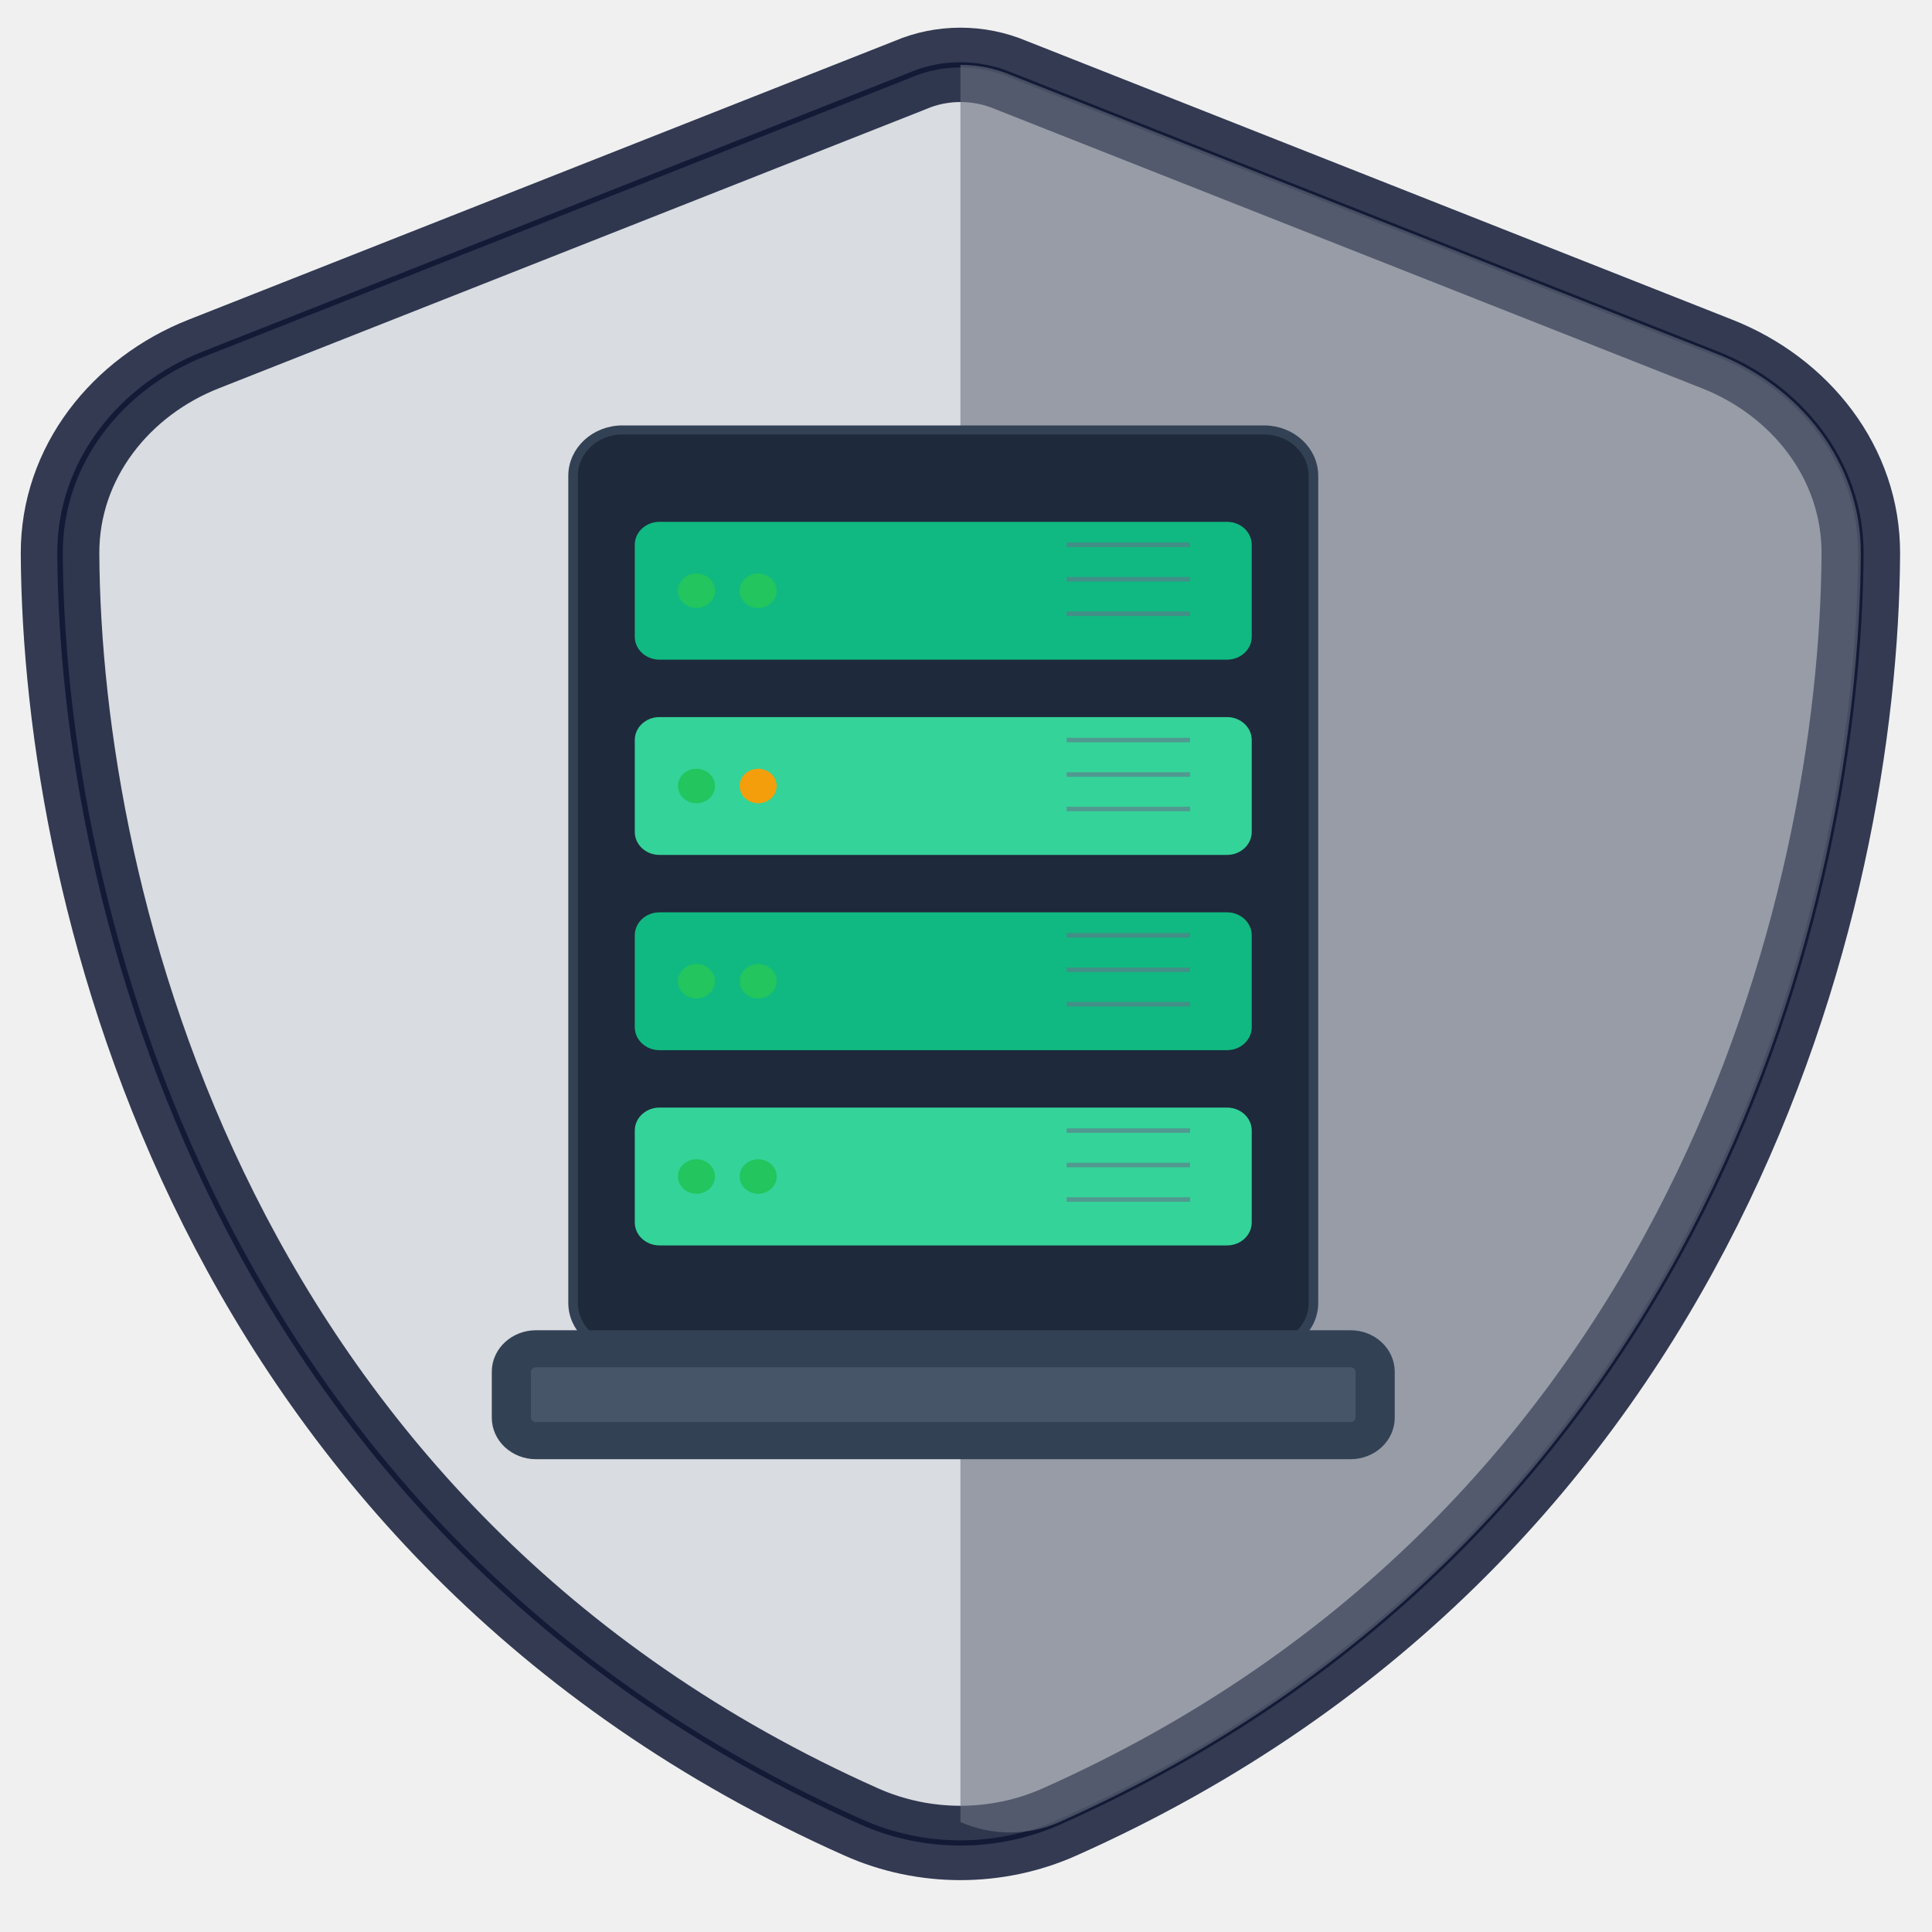
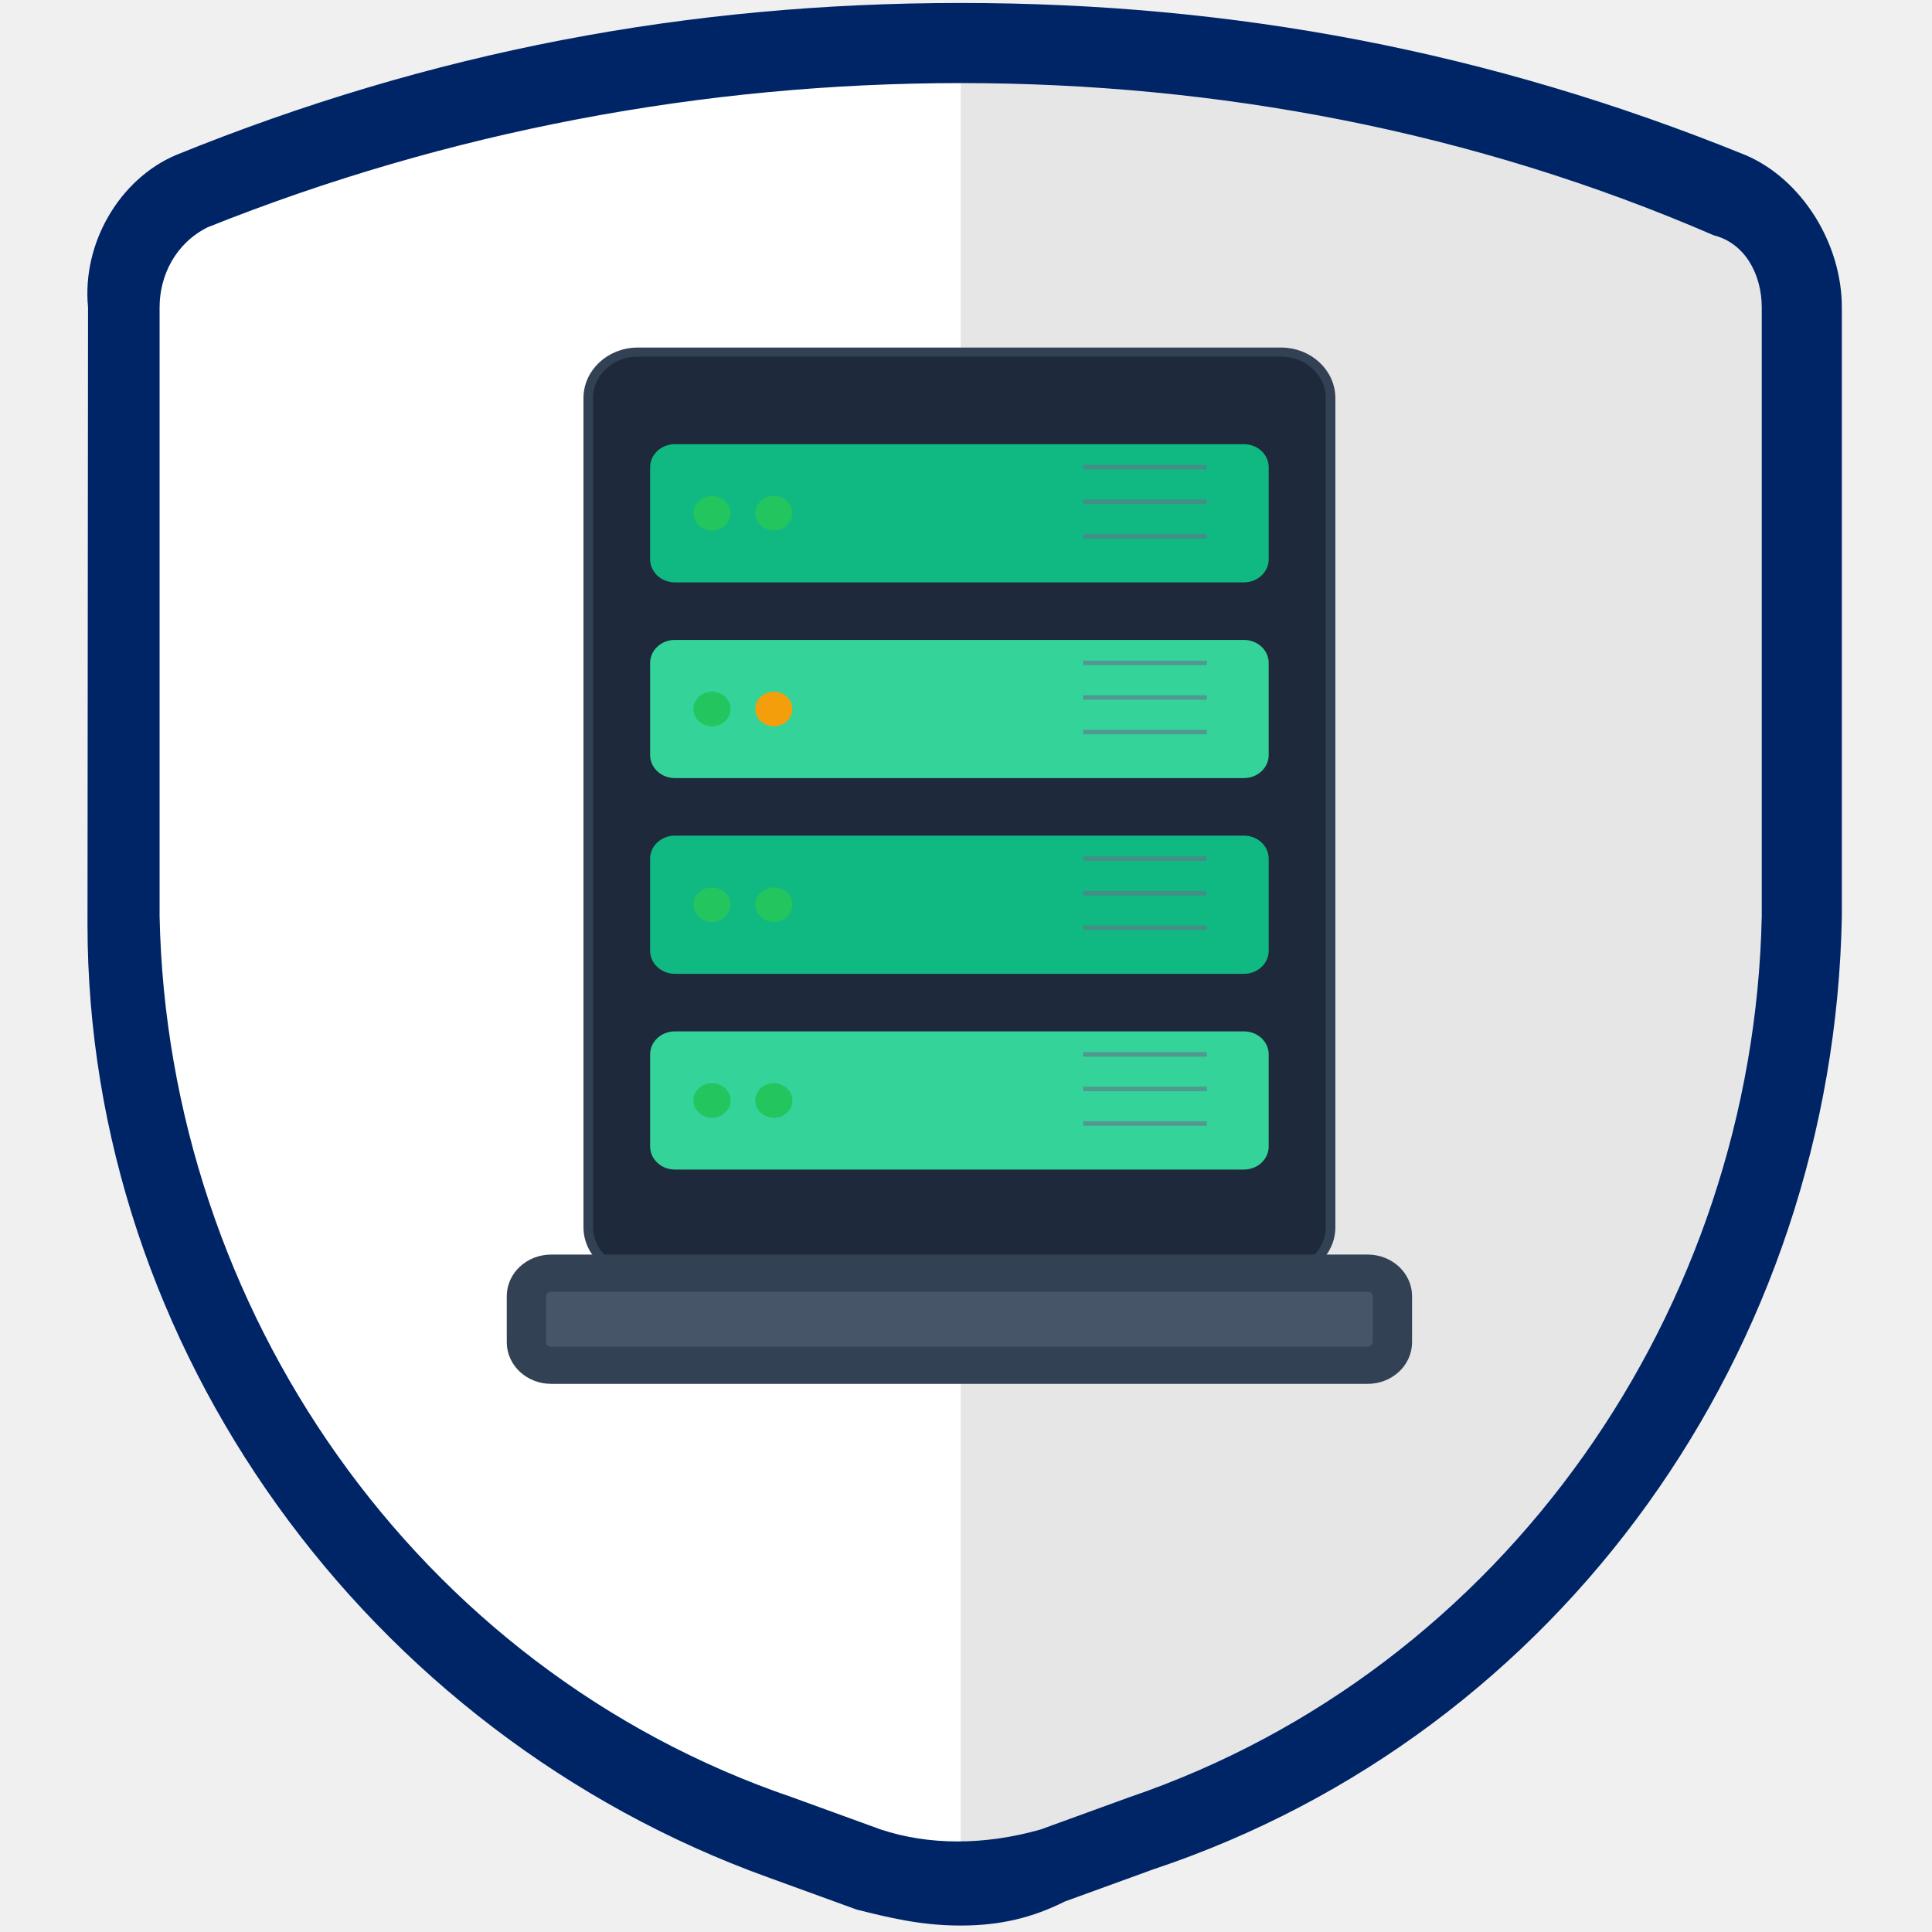
- <svg xmlns="http://www.w3.org/2000/svg" width="480px" height="480px" preserveAspectRatio="none" viewBox="0 0 407 430">
-   <defs>
-     <style type="text/css" id="style1">
+ <svg xmlns="http://www.w3.org/2000/svg" width="9.5in" height="9.5in" viewBox="-60 25 561 615" color-interpolation-filters="sRGB" class="st13" version="1.1" id="svg16">
+   <style type="text/css" id="style1">
	
    /* latin */
-     @font-face {
-       font-family: 'Russo One';
-       font-style: normal;
-       font-weight: 400;
-       src: url(https://fonts.gstatic.com/s/russoone/v17/Z9XUDmZRWg6M1LvRYsHOz8mJ.woff2) format('woff2');
-       unicode-range: U+0000-00FF, U+0131, U+0152-0153, U+02BB-02BC, U+02C6, U+02DA, U+02DC, U+0304, U+0308, U+0329, U+2000-206F, U+20AC, U+2122, U+2191, U+2193, U+2212, U+2215, U+FEFF, U+FFFD;
-     }
- 		.st2 {fill:none;stroke:none;stroke-linecap:round;stroke-linejoin:round;stroke-width:0.75}
- 		.st3 {fill:#3f3f3f;font-family:Russo One;font-size:50em}
- 		.st4 {font-size:0.8em}
- 		.st5 {fill:#d1d5db;fill-opacity:0.75;stroke:#121a36;stroke-linecap:butt;stroke-width:1.758}
- 		.st6 {fill:none;stroke:#121a36;stroke-linecap:butt;stroke-opacity:0.85;stroke-width:25.115}
- 		.st7 {fill:#6b7280;fill-opacity:0.6;stroke:none;stroke-linecap:butt;stroke-width:0.293}
- 		.st8 {fill:url(#grad0-19);stroke:none;stroke-linecap:butt;stroke-width:0.132}
- 		.st9 {fill:#08dc5a;fill-opacity:0.059;stroke:none;stroke-linecap:butt;stroke-width:0.132}
- 		.st10 {fill:#121a36;stroke:none;stroke-linecap:butt;stroke-width:0.132}
- 		.st11 {fill:#3f3f3f;font-family:Russo One;font-size:16.667em}
+ 		.st2 {fill:#d1d5db;fill-opacity:0.75;stroke:#121a36;stroke-linecap:butt;stroke-width:1.758}
+ 		.st3 {fill:none;stroke:#121a36;stroke-linecap:butt;stroke-opacity:0.85;stroke-width:25.115}
+ 		.st4 {fill:#6b7280;fill-opacity:0.6;stroke:none;stroke-linecap:butt;stroke-width:0.293}
+ 		.st5 {fill:url(#grad0-15);stroke:none;stroke-linecap:butt;stroke-width:0.132}
+ 		.st6 {fill:#08dc5a;fill-opacity:0.059;stroke:none;stroke-linecap:butt;stroke-width:0.132}
+ 		.st7 {fill:#121a36;stroke:none;stroke-linecap:butt;stroke-width:0.132}
+ 		.st8 {fill:none;stroke:none;stroke-linecap:round;stroke-linejoin:round;stroke-width:0.75}
+ 		.st9 {fill:#f2f2f2;font-family:Russo One;font-size:50em}
+ 		.st10 {font-size:0.8em}
+ 		.st11 {fill:#f2f2f2;font-family:Russo One;font-size:16.667em}
		.st12 {font-size:0.8em}
		.st13 {fill:none;fill-rule:evenodd;font-size:12px;overflow:visible;stroke-linecap:square;stroke-miterlimit:3}
+ 
+ 		.st2 {fill:#e3e3e3;stroke:none;stroke-linecap:butt;stroke-width:25.5}
+ 		.st3 {fill:#ffffff;stroke:none;stroke-linecap:butt;stroke-width:25.5}
+ 		.st4 {fill:#002567;stroke:none;stroke-linecap:butt;stroke-width:25.5}
+ 		.st5 {fill:#78eb7b;stroke:none;stroke-linecap:butt;stroke-width:25.5}
+ 		.st6 {fill:#c9f7ca;stroke:none;stroke-linecap:butt;stroke-width:25.5}
+ 		.st8 {fill:#e3e3e3}
	
	</style>
-   </defs>
-   <g id="group5-9" transform="matrix(0.658878, 0, 0, 0.658878, 12.56989, -38.93651)" style="">
-     <g id="shape6-10">
-       <path d="m 288,81 c 5.52,0 11.04,1.18 16.07,3.42 l 225.87,94.25 c 26.39,10.97 46.06,36.57 45.94,67.47 -0.6,117.01 -49.54,331.11 -256.21,428.42 -20.03,9.44 -43.31,9.44 -63.34,0 C 49.66,577.25 0.72,363.15 0.12,246.14 0,215.24 19.67,189.64 46.06,178.67 L 272.05,84.42 C 276.96,82.18 282.48,81 288,81 Z" class="st5" id="path6" style="fill-rule: evenodd; font-size: 12px; line-height: 19.2px; stroke-miterlimit: 3;" />
+   <g id="group10-4" transform="matrix(1, 0, 0, 1, -61.69702, -46.05345)">
+     <g id="shape11-5" transform="translate(12.75,-10.2)">
+       <path d="m 0,179.1 v 193.8 c 2.55,132.6 84.15,249.9 209.1,293.25 l 28.05,10.2 c 17.85,7.65 40.8,7.65 58.65,0 l 28.05,-10.2 C 448.8,622.8 532.95,505.5 532.95,372.9 V 179.1 c 0,-15.3 -10.2,-30.6 -22.95,-35.7 C 433.5,110.25 349.35,94.95 265.2,94.95 181.05,94.95 99.45,110.25 20.4,143.4 10.2,148.5 0,163.8 0,179.1 Z" class="st2" id="path5" />
    </g>
-     <g id="shape7-12">
-       <path d="m 288,81 c 5.52,0 11.04,1.18 16.07,3.42 l 225.87,94.25 c 26.39,10.97 46.06,36.57 45.94,67.47 -0.6,117.01 -49.54,331.11 -256.21,428.42 -20.03,9.44 -43.31,9.44 -63.34,0 C 49.66,577.25 0.72,363.15 0.12,246.14 0,215.24 19.67,189.64 46.06,178.67 L 272.05,84.42 C 276.96,82.18 282.48,81 288,81 Z" class="st6" id="path7" style="fill-rule: evenodd; font-size: 12px; line-height: 19.2px; stroke-miterlimit: 3;" />
+     <g id="shape12-7" transform="translate(12.75,-12.75)">
+       <path d="M 267.75,97.5 C 183.6,97.5 102,112.8 22.95,145.95 10.2,151.05 0,166.35 0,181.65 v 193.8 c 2.55,132.6 84.15,249.9 209.1,293.25 l 28.05,10.2 c 10.2,2.55 20.4,5.1 30.6,5.1 z" class="st3" id="path6" />
    </g>
-     <g id="shape8-14" transform="translate(288,-4.71831)">
-       <path d="m 16.07,89.14 225.87,94.25 c 26.39,10.97 46.06,36.56 45.94,67.47 C 287.28,367.87 238.34,581.97 31.67,679.28 21.59,684 10.08,684 0,679.28 V 85.72 c 5.52,0 11.04,1.18 16.07,3.42 z" class="st7" id="path8" style="fill-rule: evenodd; font-size: 12px; line-height: 19.2px; stroke-miterlimit: 3;" />
+     <g id="shape13-9">
+       <path d="M 280.5 684 C 267.75 684 257.55 681.45 247.35 678.9 L 219.3 668.7 C 91.8 622.8 2.55 500.4 2.55 365.25 L 2.724 168.9 C 0.733 148.5 12.75 128.1 30.6 120.45 C 112.2 87.3 193.8 72 280.5 72 C 367.2 72 448.8 87.3 530.4 120.45 C 548.25 128.1 561 148.5 561 168.9 L 561 362.7 C 558.45 500.4 471.75 622.8 341.7 666.15 L 313.65 676.35 C 303.45 681.45 293.25 684 280.5 684 Z M 25.5 168.9 L 25.5 362.7 C 28.05 487.65 107.1 602.4 226.95 643.2 L 255 653.4 C 270.3 658.5 288.15 658.5 306 653.4 L 334.05 643.2 C 453.9 602.4 532.95 487.65 535.5 362.7 L 535.5 168.9 C 535.5 158.7 530.4 148.5 520.2 145.95 C 443.7 112.8 362.1 97.5 280.5 97.5 C 198.9 97.5 117.3 112.8 40.8 143.4 C 30.6 148.5 25.5 158.7 25.5 168.9 Z" class="st4" id="path7" style="fill-opacity: 1;" />
    </g>
-   </g>
-   <g id="group9-16" transform="matrix(0.658878, 0, 0, 0.658878, 107.729, -130.026)" style="">
-     <g id="shape10-17" transform="translate(19.7263,-31.0379)">
-       <path d="M 0,668.48 A 15.781,15.519 -180 0 0 15.78,684 h 205.15 a 15.781,15.519 -180 0 0 15.79,-15.52 V 389.14 A 15.781,15.519 -180 0 0 220.93,373.62 H 15.78 A 15.781,15.519 -180 0 0 0,389.14 Z" class="st8" id="path10" style="fill: rgb(30, 41, 59); fill-rule: evenodd; font-size: 12px; line-height: 19.2px; stroke: rgb(51, 65, 85); stroke-miterlimit: 3; stroke-width: 3.06px;" />
-     </g>
-     <g id="shape11-19" transform="translate(39.4527,-263.822)">
-       <path d="M 0,676.24 A 7.891,7.76 -180 0 0 7.89,684 h 181.48 a 7.891,7.76 -180 0 0 7.89,-7.76 V 645.2 a 7.891,7.76 -180 0 0 -7.89,-7.76 H 7.89 A 7.891,7.76 -180 0 0 0,645.2 Z" class="st9" id="path11" style="fill: rgb(16, 185, 129); fill-opacity: 1; fill-rule: evenodd; font-size: 12px; line-height: 19.2px; stroke-miterlimit: 3; stroke-width: 3.06px;" />
-     </g>
-     <g id="shape12-21" transform="translate(39.4527,-197.867)">
-       <path d="M 0,676.24 A 7.891,7.76 -180 0 0 7.89,684 h 181.48 a 7.891,7.76 -180 0 0 7.89,-7.76 V 645.2 a 7.891,7.76 -180 0 0 -7.89,-7.76 H 7.89 A 7.891,7.76 -180 0 0 0,645.2 Z" class="st10" id="path12" style="fill: rgb(52, 211, 153); fill-rule: evenodd; font-size: 12px; line-height: 19.2px; stroke-miterlimit: 3; stroke-width: 3.06px;" />
-     </g>
-     <g id="shape13-23" transform="translate(39.4527,-131.911)">
-       <path d="M 0,676.24 A 7.891,7.76 -180 0 0 7.89,684 h 181.48 a 7.891,7.76 -180 0 0 7.89,-7.76 V 645.2 a 7.891,7.76 -180 0 0 -7.89,-7.76 H 7.89 A 7.891,7.76 -180 0 0 0,645.2 Z" class="st9" id="path13" style="fill: rgb(16, 185, 129); fill-opacity: 1; fill-rule: evenodd; font-size: 12px; line-height: 19.2px; stroke-miterlimit: 3; stroke-width: 3.06px;" />
-     </g>
-     <g id="shape14-25" transform="translate(39.4527,-65.9556)">
-       <path d="M 0,676.24 A 7.891,7.76 -180 0 0 7.89,684 h 181.48 a 7.891,7.76 -180 0 0 7.89,-7.76 V 645.2 a 7.891,7.76 -180 0 0 -7.89,-7.76 H 7.89 A 7.891,7.76 -180 0 0 0,645.2 Z" class="st10" id="path14" style="fill: rgb(52, 211, 153); fill-rule: evenodd; font-size: 12px; line-height: 19.2px; stroke-miterlimit: 3; stroke-width: 3.06px;" />
-     </g>
-     <g id="shape15-27" transform="translate(53.2611,-281.281)">
-       <ellipse cx="5.918" cy="678.18" rx="5.918" ry="5.82" class="st11" id="ellipse15" style="fill: rgb(34, 197, 94); fill-rule: evenodd; font-family: &quot;Segoe UI&quot;, SegoeUI, system-ui, sans-serif; font-size: 12px; line-height: 19.2px; stroke-miterlimit: 3; stroke-width: 3.06px;" />
-     </g>
-     <g id="shape16-29" transform="translate(72.9875,-281.281)">
-       <ellipse cx="5.918" cy="678.18" rx="5.918" ry="5.82" class="st11" id="ellipse16" style="fill: rgb(34, 197, 94); fill-rule: evenodd; font-family: &quot;Segoe UI&quot;, SegoeUI, system-ui, sans-serif; font-size: 12px; line-height: 19.2px; stroke-miterlimit: 3; stroke-width: 3.06px;" />
-     </g>
-     <g id="shape17-31" transform="translate(53.2611,-215.326)">
-       <ellipse cx="5.918" cy="678.18" rx="5.918" ry="5.82" class="st11" id="ellipse17" style="fill: rgb(34, 197, 94); fill-rule: evenodd; font-family: &quot;Segoe UI&quot;, SegoeUI, system-ui, sans-serif; font-size: 12px; line-height: 19.2px; stroke-miterlimit: 3; stroke-width: 3.06px;" />
-     </g>
-     <g id="shape18-33" transform="translate(72.9875,-215.326)">
-       <ellipse cx="5.918" cy="678.18" rx="5.918" ry="5.82" class="st12" id="ellipse18" style="fill: rgb(245, 158, 11); fill-rule: evenodd; font-size: 12px; line-height: 19.2px; stroke-miterlimit: 3; stroke-width: 3.06px;" />
-     </g>
-     <g id="shape19-35" transform="translate(53.2611,-149.37)">
-       <ellipse cx="5.918" cy="678.18" rx="5.918" ry="5.82" class="st11" id="ellipse19" style="fill: rgb(34, 197, 94); fill-rule: evenodd; font-family: &quot;Segoe UI&quot;, SegoeUI, system-ui, sans-serif; font-size: 12px; line-height: 19.2px; stroke-miterlimit: 3; stroke-width: 3.06px;" />
-     </g>
-     <g id="shape20-37" transform="translate(72.9875,-149.37)">
-       <ellipse cx="5.918" cy="678.18" rx="5.918" ry="5.82" class="st11" id="ellipse20" style="fill: rgb(34, 197, 94); fill-rule: evenodd; font-family: &quot;Segoe UI&quot;, SegoeUI, system-ui, sans-serif; font-size: 12px; line-height: 19.2px; stroke-miterlimit: 3; stroke-width: 3.06px;" />
-     </g>
-     <g id="shape21-39" transform="translate(53.2611,-83.4144)">
-       <ellipse cx="5.918" cy="678.18" rx="5.918" ry="5.82" class="st11" id="ellipse21" style="fill: rgb(34, 197, 94); fill-rule: evenodd; font-family: &quot;Segoe UI&quot;, SegoeUI, system-ui, sans-serif; font-size: 12px; line-height: 19.2px; stroke-miterlimit: 3; stroke-width: 3.06px;" />
-     </g>
-     <g id="shape22-41" transform="translate(72.9875,-83.4144)">
-       <ellipse cx="5.918" cy="678.18" rx="5.918" ry="5.82" class="st11" id="ellipse22" style="fill: rgb(34, 197, 94); fill-rule: evenodd; font-family: &quot;Segoe UI&quot;, SegoeUI, system-ui, sans-serif; font-size: 12px; line-height: 19.2px; stroke-miterlimit: 3; stroke-width: 3.06px;" />
-     </g>
-     <g id="group23-43" transform="translate(177.537,-81.4745)">
-       <g id="shape24-44" transform="translate(0,-221.145)">
-         <path d="M 0,684 H 39.45" class="st13" id="path24" style="stroke: rgb(100, 116, 139); stroke-linecap: butt; stroke-opacity: 0.6; stroke-width: 1.53px;" />
+     <g id="group104-11" transform="translate(110,-150)">
+       <g id="shape101-12" transform="translate(53.1935,-34.1417)">
+         <g id="group9-16" transform="matrix(0.998197, 0, 0, 0.944646, -20.92906, 43.65392)" style="">
+           <g id="shape10-17" transform="translate(19.7263,-31.0379)">
+             <path d="M 0,668.48 A 15.781,15.519 -180 0 0 15.78,684 h 205.15 a 15.781,15.519 -180 0 0 15.79,-15.52 V 389.14 A 15.781,15.519 -180 0 0 220.93,373.62 H 15.78 A 15.781,15.519 -180 0 0 0,389.14 Z" class="st8" id="path10" style="fill: rgb(30, 41, 59); fill-rule: evenodd; font-size: 12px; line-height: 19.2px; stroke: rgb(51, 65, 85); stroke-miterlimit: 3; stroke-width: 3.06px; stroke-linecap: butt; stroke-linejoin: miter;" />
+           </g>
+           <g id="shape11-19" transform="translate(39.4527,-263.822)">
+             <path d="M 0,676.24 A 7.891,7.76 -180 0 0 7.89,684 h 181.48 a 7.891,7.76 -180 0 0 7.89,-7.76 V 645.2 a 7.891,7.76 -180 0 0 -7.89,-7.76 H 7.89 A 7.891,7.76 -180 0 0 0,645.2 Z" class="st9" id="path11" style="fill: rgb(16, 185, 129); fill-opacity: 1; fill-rule: evenodd; font-size: 12px; line-height: 19.2px; stroke-miterlimit: 3; stroke-width: 3.06px; font-family: &quot;system-ui&quot;, -apple-system, Inter, &quot;Roboto Flex&quot;, Roboto, &quot;Noto Sans&quot;, &quot;Helvetica Neue&quot;, Arial, sans-serif;" />
+           </g>
+           <g id="shape12-21" transform="translate(39.4527,-197.867)">
+             <path d="M 0,676.24 A 7.891,7.76 -180 0 0 7.89,684 h 181.48 a 7.891,7.76 -180 0 0 7.89,-7.76 V 645.2 a 7.891,7.76 -180 0 0 -7.89,-7.76 H 7.89 A 7.891,7.76 -180 0 0 0,645.2 Z" class="st10" id="path12" style="fill: rgb(52, 211, 153); fill-rule: evenodd; font-size: 12px; line-height: 19.2px; stroke-miterlimit: 3; stroke-width: 3.06px;" />
+           </g>
+           <g id="shape13-23" transform="translate(39.4527,-131.911)">
+             <path d="M 0,676.24 A 7.891,7.76 -180 0 0 7.89,684 h 181.48 a 7.891,7.76 -180 0 0 7.89,-7.76 V 645.2 a 7.891,7.76 -180 0 0 -7.89,-7.76 H 7.89 A 7.891,7.76 -180 0 0 0,645.2 Z" class="st9" id="path13" style="fill: rgb(16, 185, 129); fill-opacity: 1; fill-rule: evenodd; font-size: 12px; line-height: 19.2px; stroke-miterlimit: 3; stroke-width: 3.06px; font-family: &quot;system-ui&quot;, -apple-system, Inter, &quot;Roboto Flex&quot;, Roboto, &quot;Noto Sans&quot;, &quot;Helvetica Neue&quot;, Arial, sans-serif;" />
+           </g>
+           <g id="shape14-25" transform="translate(39.4527,-65.9556)">
+             <path d="M 0,676.24 A 7.891,7.76 -180 0 0 7.89,684 h 181.48 a 7.891,7.76 -180 0 0 7.89,-7.76 V 645.2 a 7.891,7.76 -180 0 0 -7.89,-7.76 H 7.89 A 7.891,7.76 -180 0 0 0,645.2 Z" class="st10" id="path14" style="fill: rgb(52, 211, 153); fill-rule: evenodd; font-size: 12px; line-height: 19.2px; stroke-miterlimit: 3; stroke-width: 3.06px;" />
+           </g>
+           <g id="shape15-27" transform="translate(53.2611,-281.281)">
+             <ellipse cx="5.918" cy="678.18" rx="5.918" ry="5.82" class="st11" id="ellipse15" style="fill: rgb(34, 197, 94); fill-rule: evenodd; font-family: &quot;Segoe UI&quot;, SegoeUI, system-ui, sans-serif; font-size: 12px; line-height: 19.2px; stroke-miterlimit: 3; stroke-width: 3.06px;" />
+           </g>
+           <g id="shape16-29" transform="translate(72.9875,-281.281)">
+             <ellipse cx="5.918" cy="678.18" rx="5.918" ry="5.82" class="st11" id="ellipse16" style="fill: rgb(34, 197, 94); fill-rule: evenodd; font-family: &quot;Segoe UI&quot;, SegoeUI, system-ui, sans-serif; font-size: 12px; line-height: 19.2px; stroke-miterlimit: 3; stroke-width: 3.06px;" />
+           </g>
+           <g id="shape17-31" transform="translate(53.2611,-215.326)">
+             <ellipse cx="5.918" cy="678.18" rx="5.918" ry="5.82" class="st11" id="ellipse17" style="fill: rgb(34, 197, 94); fill-rule: evenodd; font-family: &quot;Segoe UI&quot;, SegoeUI, system-ui, sans-serif; font-size: 12px; line-height: 19.2px; stroke-miterlimit: 3; stroke-width: 3.06px;" />
+           </g>
+           <g id="shape18-33" transform="translate(72.9875,-215.326)">
+             <ellipse cx="5.918" cy="678.18" rx="5.918" ry="5.82" class="st12" id="ellipse18" style="fill: rgb(245, 158, 11); fill-rule: evenodd; font-size: 12px; line-height: 19.2px; stroke-miterlimit: 3; stroke-width: 3.06px;" />
+           </g>
+           <g id="shape19-35" transform="translate(53.2611,-149.37)">
+             <ellipse cx="5.918" cy="678.18" rx="5.918" ry="5.82" class="st11" id="ellipse19" style="fill: rgb(34, 197, 94); fill-rule: evenodd; font-family: &quot;Segoe UI&quot;, SegoeUI, system-ui, sans-serif; font-size: 12px; line-height: 19.2px; stroke-miterlimit: 3; stroke-width: 3.06px;" />
+           </g>
+           <g id="shape20-37" transform="translate(72.9875,-149.37)">
+             <ellipse cx="5.918" cy="678.18" rx="5.918" ry="5.82" class="st11" id="ellipse20" style="fill: rgb(34, 197, 94); fill-rule: evenodd; font-family: &quot;Segoe UI&quot;, SegoeUI, system-ui, sans-serif; font-size: 12px; line-height: 19.2px; stroke-miterlimit: 3; stroke-width: 3.06px;" />
+           </g>
+           <g id="shape21-39" transform="translate(53.2611,-83.4144)">
+             <ellipse cx="5.918" cy="678.18" rx="5.918" ry="5.82" class="st11" id="ellipse21" style="fill: rgb(34, 197, 94); fill-rule: evenodd; font-family: &quot;Segoe UI&quot;, SegoeUI, system-ui, sans-serif; font-size: 12px; line-height: 19.2px; stroke-miterlimit: 3; stroke-width: 3.06px;" />
+           </g>
+           <g id="shape22-41" transform="translate(72.9875,-83.4144)">
+             <ellipse cx="5.918" cy="678.18" rx="5.918" ry="5.82" class="st11" id="ellipse22" style="fill: rgb(34, 197, 94); fill-rule: evenodd; font-family: &quot;Segoe UI&quot;, SegoeUI, system-ui, sans-serif; font-size: 12px; line-height: 19.2px; stroke-miterlimit: 3; stroke-width: 3.06px;" />
+           </g>
+           <g id="group23-43" transform="translate(177.537,-81.4745)">
+             <g id="shape24-44" transform="translate(0,-221.145)">
+               <path d="M 0,684 H 39.45" class="st13" id="path24" style="stroke: rgb(100, 116, 139); stroke-linecap: butt; stroke-opacity: 0.6; stroke-width: 1.53px;" />
+             </g>
+             <g id="shape25-47" transform="translate(0,-209.506)">
+               <path d="M 0,684 H 39.45" class="st13" id="path25" style="stroke: rgb(100, 116, 139); stroke-linecap: butt; stroke-opacity: 0.6; stroke-width: 1.53px;" />
+             </g>
+             <g id="shape26-50" transform="translate(0,-197.867)">
+               <path d="M 0,684 H 39.45" class="st13" id="path26" style="stroke: rgb(100, 116, 139); stroke-linecap: butt; stroke-opacity: 0.6; stroke-width: 1.53px;" />
+             </g>
+             <g id="shape27-53" transform="translate(0,-155.19)">
+               <path d="M 0,684 H 39.45" class="st13" id="path27" style="stroke: rgb(100, 116, 139); stroke-linecap: butt; stroke-opacity: 0.6; stroke-width: 1.53px;" />
+             </g>
+             <g id="shape28-56" transform="translate(0,-143.55)">
+               <path d="M 0,684 H 39.45" class="st13" id="path28" style="stroke: rgb(100, 116, 139); stroke-linecap: butt; stroke-opacity: 0.6; stroke-width: 1.53px;" />
+             </g>
+             <g id="shape29-59" transform="translate(0,-131.911)">
+               <path d="M 0,684 H 39.45" class="st13" id="path29" style="stroke: rgb(100, 116, 139); stroke-linecap: butt; stroke-opacity: 0.6; stroke-width: 1.53px;" />
+             </g>
+             <g id="shape30-62" transform="translate(0,-89.234)">
+               <path d="M 0,684 H 39.45" class="st13" id="path30" style="stroke: rgb(100, 116, 139); stroke-linecap: butt; stroke-opacity: 0.6; stroke-width: 1.53px;" />
+             </g>
+             <g id="shape31-65" transform="translate(0,-77.5948)">
+               <path d="M 0,684 H 39.45" class="st13" id="path31" style="stroke: rgb(100, 116, 139); stroke-linecap: butt; stroke-opacity: 0.6; stroke-width: 1.53px;" />
+             </g>
+             <g id="shape32-68" transform="translate(0,-65.9556)">
+               <path d="M 0,684 H 39.45" class="st13" id="path32" style="stroke: rgb(100, 116, 139); stroke-linecap: butt; stroke-opacity: 0.6; stroke-width: 1.53px;" />
+             </g>
+             <g id="shape33-71" transform="translate(0,-23.2784)">
+               <path d="M 0,684 H 39.45" class="st13" id="path33" style="stroke: rgb(100, 116, 139); stroke-linecap: butt; stroke-opacity: 0.6; stroke-width: 1.53px;" />
+             </g>
+             <g id="shape34-74" transform="translate(0,-11.6392)">
+               <path d="M 0,684 H 39.45" class="st13" id="path34" style="stroke: rgb(100, 116, 139); stroke-linecap: butt; stroke-opacity: 0.6; stroke-width: 1.53px;" />
+             </g>
+             <g id="shape35-77">
+               <path d="M 0,684 H 39.45" class="st13" id="path35" style="stroke: rgb(100, 116, 139); stroke-linecap: butt; stroke-opacity: 0.6; stroke-width: 1.53px;" />
+             </g>
+           </g>
+           <g id="shape36-80">
+             <path d="M 0,676.24 A 7.891,7.76 -180 0 0 7.89,684 h 260.39 a 7.891,7.76 -180 0 0 7.89,-7.76 v -15.52 a 7.891,7.76 -180 0 0 -7.89,-7.76 H 7.89 A 7.891,7.76 -180 0 0 0,660.72 Z" class="st14" id="path36" style="fill: rgb(71, 85, 105); fill-rule: evenodd; font-size: 12px; line-height: 19.2px; stroke: rgb(51, 65, 85); stroke-miterlimit: 3; stroke-width: 12.529px;" />
+           </g>
+         </g>
      </g>
-       <g id="shape25-47" transform="translate(0,-209.506)">
-         <path d="M 0,684 H 39.45" class="st13" id="path25" style="stroke: rgb(100, 116, 139); stroke-linecap: butt; stroke-opacity: 0.6; stroke-width: 1.53px;" />
-       </g>
-       <g id="shape26-50" transform="translate(0,-197.867)">
-         <path d="M 0,684 H 39.45" class="st13" id="path26" style="stroke: rgb(100, 116, 139); stroke-linecap: butt; stroke-opacity: 0.6; stroke-width: 1.53px;" />
-       </g>
-       <g id="shape27-53" transform="translate(0,-155.19)">
-         <path d="M 0,684 H 39.45" class="st13" id="path27" style="stroke: rgb(100, 116, 139); stroke-linecap: butt; stroke-opacity: 0.6; stroke-width: 1.53px;" />
-       </g>
-       <g id="shape28-56" transform="translate(0,-143.55)">
-         <path d="M 0,684 H 39.45" class="st13" id="path28" style="stroke: rgb(100, 116, 139); stroke-linecap: butt; stroke-opacity: 0.6; stroke-width: 1.53px;" />
-       </g>
-       <g id="shape29-59" transform="translate(0,-131.911)">
-         <path d="M 0,684 H 39.45" class="st13" id="path29" style="stroke: rgb(100, 116, 139); stroke-linecap: butt; stroke-opacity: 0.6; stroke-width: 1.53px;" />
-       </g>
-       <g id="shape30-62" transform="translate(0,-89.234)">
-         <path d="M 0,684 H 39.45" class="st13" id="path30" style="stroke: rgb(100, 116, 139); stroke-linecap: butt; stroke-opacity: 0.6; stroke-width: 1.53px;" />
-       </g>
-       <g id="shape31-65" transform="translate(0,-77.5948)">
-         <path d="M 0,684 H 39.45" class="st13" id="path31" style="stroke: rgb(100, 116, 139); stroke-linecap: butt; stroke-opacity: 0.6; stroke-width: 1.53px;" />
-       </g>
-       <g id="shape32-68" transform="translate(0,-65.9556)">
-         <path d="M 0,684 H 39.45" class="st13" id="path32" style="stroke: rgb(100, 116, 139); stroke-linecap: butt; stroke-opacity: 0.6; stroke-width: 1.53px;" />
-       </g>
-       <g id="shape33-71" transform="translate(0,-23.2784)">
-         <path d="M 0,684 H 39.45" class="st13" id="path33" style="stroke: rgb(100, 116, 139); stroke-linecap: butt; stroke-opacity: 0.6; stroke-width: 1.53px;" />
-       </g>
-       <g id="shape34-74" transform="translate(0,-11.6392)">
-         <path d="M 0,684 H 39.45" class="st13" id="path34" style="stroke: rgb(100, 116, 139); stroke-linecap: butt; stroke-opacity: 0.6; stroke-width: 1.53px;" />
-       </g>
-       <g id="shape35-77">
-         <path d="M 0,684 H 39.45" class="st13" id="path35" style="stroke: rgb(100, 116, 139); stroke-linecap: butt; stroke-opacity: 0.6; stroke-width: 1.53px;" />
-       </g>
-     </g>
-     <g id="shape36-80">
-       <path d="M 0,676.24 A 7.891,7.76 -180 0 0 7.89,684 h 260.39 a 7.891,7.76 -180 0 0 7.89,-7.76 v -15.52 a 7.891,7.76 -180 0 0 -7.89,-7.76 H 7.89 A 7.891,7.76 -180 0 0 0,660.72 Z" class="st14" id="path36" style="fill: rgb(71, 85, 105); fill-rule: evenodd; font-size: 12px; line-height: 19.2px; stroke: rgb(51, 65, 85); stroke-miterlimit: 3; stroke-width: 12.529px;" />
+       <g id="shape102-16" transform="translate(53.1935,-34.1417)">
+         </g>
+       <g id="shape103-18">
+         </g>
    </g>
  </g>
</svg>
